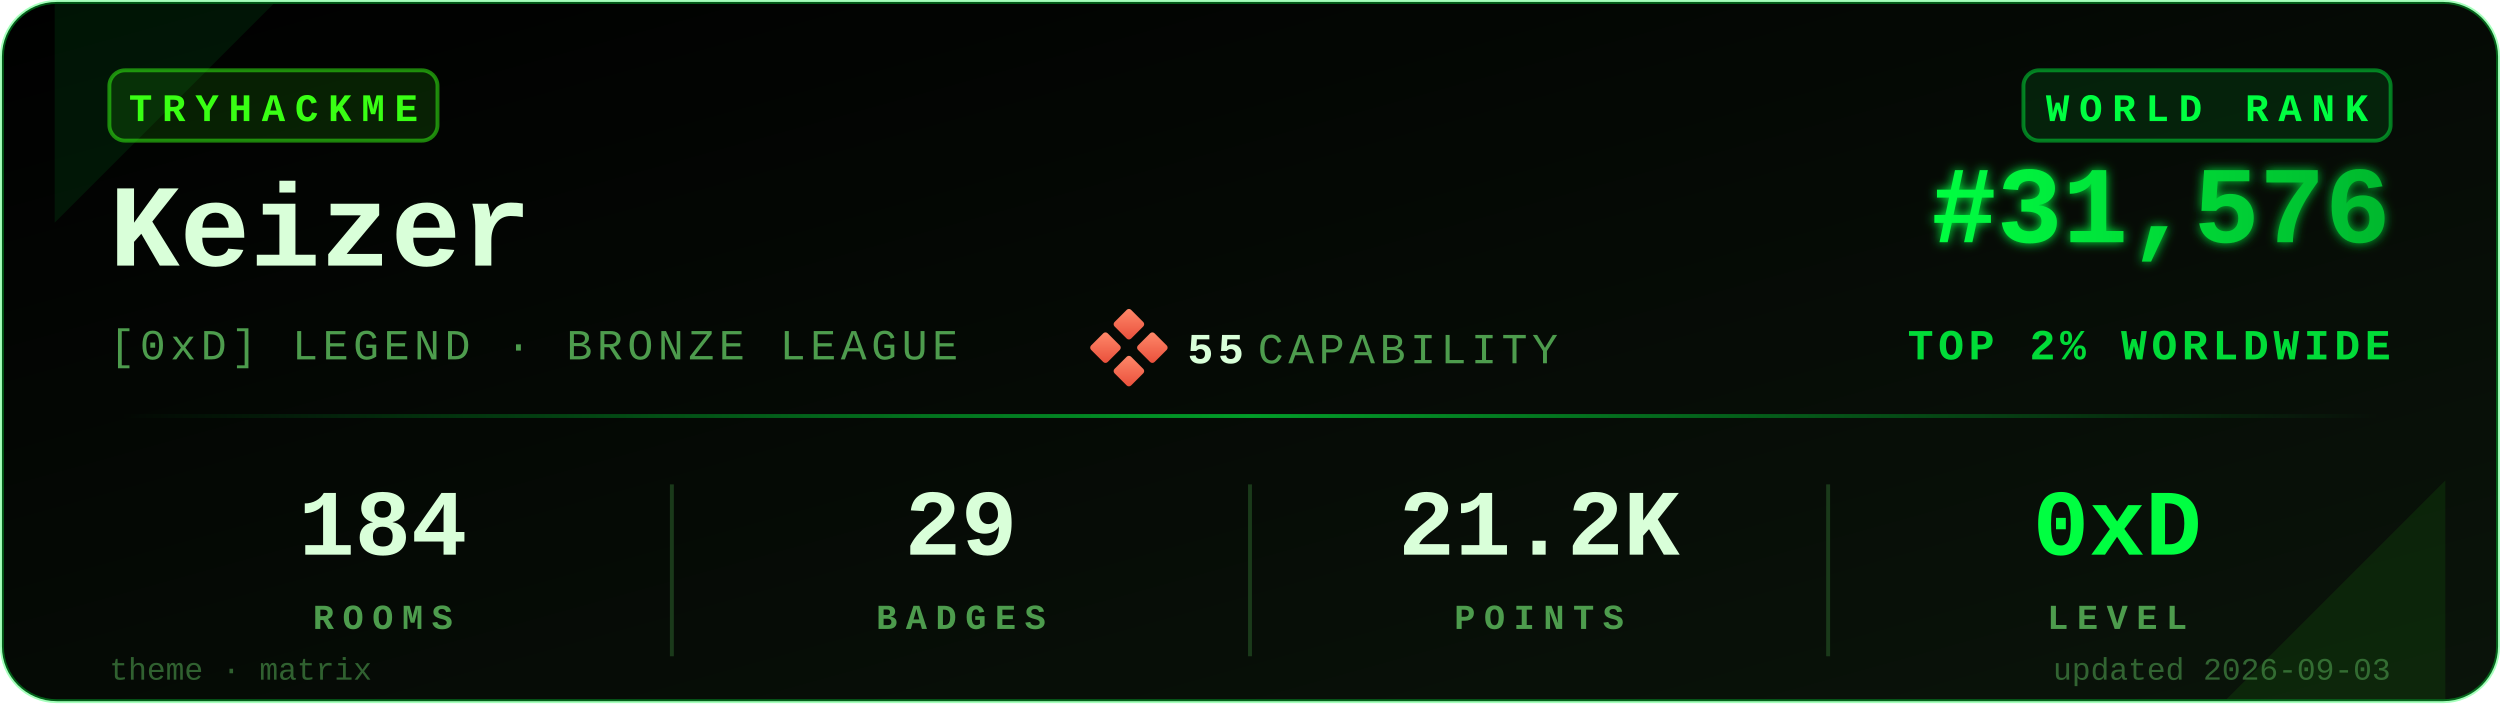
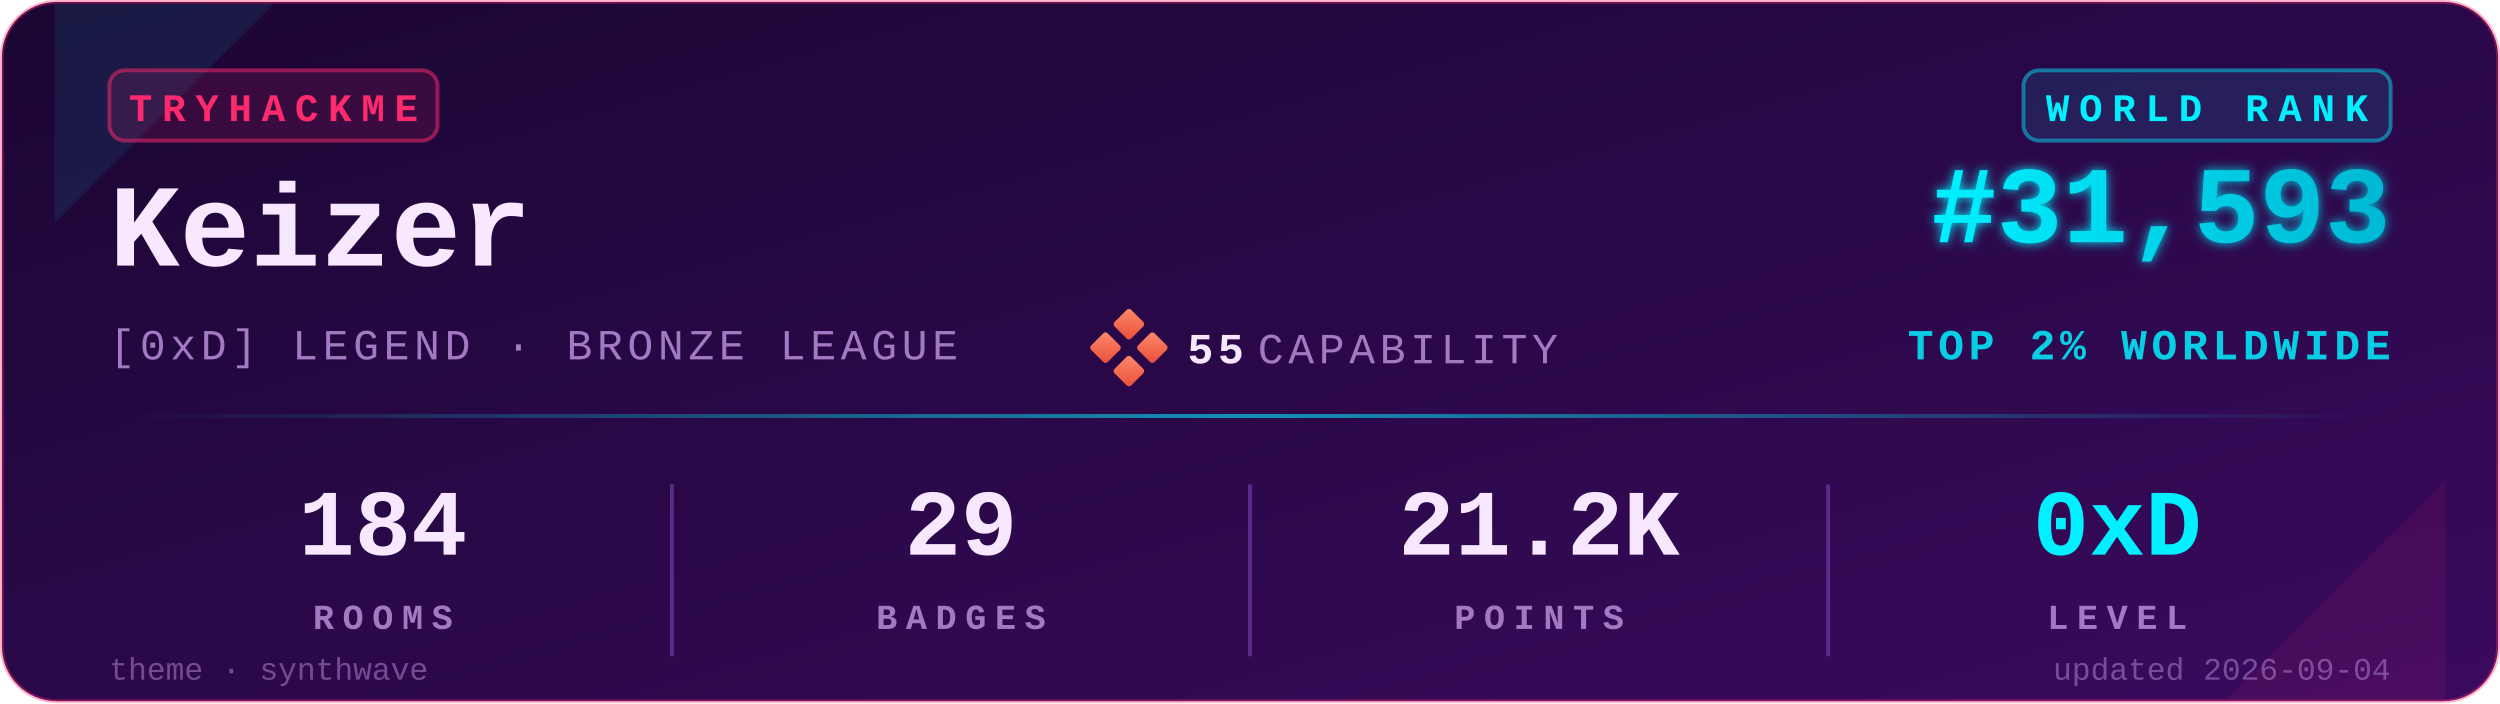
<svg xmlns="http://www.w3.org/2000/svg" viewBox="0 0 640 180" width="640" height="180" role="img" aria-label="TryHackMe stats for Keizer">
  <defs>
    <linearGradient id="bgGrad" x1="0" y1="0" x2="1" y2="1">
-       <stop offset="0%" stop-color="#000000" />
-       <stop offset="100%" stop-color="#0a140a" />
+       <stop offset="0%" stop-color="#1a0633" />
+       <stop offset="100%" stop-color="#3a0a5e" />
    </linearGradient>
    <linearGradient id="rankGrad" x1="0" y1="0" x2="1" y2="0">
-       <stop offset="0%" stop-color="#00FF41" />
-       <stop offset="100%" stop-color="#00B82E" />
+       <stop offset="0%" stop-color="#00F0FF" />
+       <stop offset="100%" stop-color="#00B8D4" />
    </linearGradient>
    <linearGradient id="accentGrad" x1="0" y1="0" x2="1" y2="0">
-       <stop offset="0%" stop-color="#00FF41" stop-opacity="0" />
-       <stop offset="50%" stop-color="#00FF41" stop-opacity="0.6" />
-       <stop offset="100%" stop-color="#00FF41" stop-opacity="0" />
+       <stop offset="0%" stop-color="#00F0FF" stop-opacity="0" />
+       <stop offset="50%" stop-color="#00F0FF" stop-opacity="0.6" />
+       <stop offset="100%" stop-color="#00F0FF" stop-opacity="0" />
    </linearGradient>
    <linearGradient id="capGrad" x1="0" y1="0" x2="1" y2="1">
      <stop offset="0%" stop-color="#ff8a6b" />
      <stop offset="100%" stop-color="#e94e3a" />
    </linearGradient>
    <filter id="glow" x="-20%" y="-20%" width="140%" height="140%">
      <feGaussianBlur stdDeviation="1.4" result="b" />
      <feMerge>
        <feMergeNode in="b" />
        <feMergeNode in="SourceGraphic" />
      </feMerge>
    </filter>
  </defs>
-   <rect x="0.5" y="0.5" width="639" height="179" rx="14" ry="14" fill="url(#bgGrad)" stroke="#00FF41" stroke-opacity="0.35" stroke-width="1" />
-   <path d="M 14,1 L 70,1 L 14,57 Z" fill="#00FF41" opacity="0.08" />
-   <path d="M 626,179 L 570,179 L 626,123 Z" fill="#39FF14" opacity="0.08" />
+   <rect x="0.5" y="0.5" width="639" height="179" rx="14" ry="14" fill="url(#bgGrad)" stroke="#FF2A6D" stroke-opacity="0.35" stroke-width="1" />
+   <path d="M 14,1 L 70,1 L 14,57 Z" fill="#00F0FF" opacity="0.08" />
+   <path d="M 626,179 L 570,179 L 626,123 Z" fill="#FF2A6D" opacity="0.08" />
  <g transform="translate(28,18)">
-     <rect x="0" y="0" width="84" height="18" rx="4" ry="4" fill="#39FF14" fill-opacity="0.12" stroke="#39FF14" stroke-opacity="0.5" />
-     <text x="42" y="13" fill="#39FF14" font-family="ui-monospace,'SF Mono','Menlo','Cascadia Code','Consolas','Liberation Mono',monospace" font-size="10" font-weight="700" letter-spacing="2.5" text-anchor="middle">TRYHACKME</text>
+     <rect x="0" y="0" width="84" height="18" rx="4" ry="4" fill="#FF2A6D" fill-opacity="0.12" stroke="#FF2A6D" stroke-opacity="0.5" />
+     <text x="42" y="13" fill="#FF2A6D" font-family="ui-monospace,'SF Mono','Menlo','Cascadia Code','Consolas','Liberation Mono',monospace" font-size="10" font-weight="700" letter-spacing="2.5" text-anchor="middle">TRYHACKME</text>
  </g>
-   <text x="28" y="68" fill="#D9FFD9" font-family="ui-monospace,'SF Mono','Menlo','Cascadia Code','Consolas','Liberation Mono',monospace" font-size="30" font-weight="700">Keizer</text>
-   <text x="28" y="92" fill="#4D9C4D" font-family="ui-monospace,'SF Mono','Menlo','Cascadia Code','Consolas','Liberation Mono',monospace" font-size="11" font-weight="500" letter-spacing="1.2">[0xD] LEGEND · BRONZE LEAGUE</text>
+   <text x="28" y="68" fill="#F8E8FF" font-family="ui-monospace,'SF Mono','Menlo','Cascadia Code','Consolas','Liberation Mono',monospace" font-size="30" font-weight="700">Keizer</text>
+   <text x="28" y="92" fill="#A479C4" font-family="ui-monospace,'SF Mono','Menlo','Cascadia Code','Consolas','Liberation Mono',monospace" font-size="11" font-weight="500" letter-spacing="1.2">[0xD] LEGEND · BRONZE LEAGUE</text>
  <g transform="translate(280,80)">
    <rect x="6" y="0" width="6" height="6" rx="0.8" fill="url(#capGrad)" transform="rotate(45 9 3)" />
    <rect x="0" y="6" width="6" height="6" rx="0.8" fill="url(#capGrad)" transform="rotate(45 3 9)" />
    <rect x="12" y="6" width="6" height="6" rx="0.8" fill="url(#capGrad)" transform="rotate(45 15 9)" />
    <rect x="6" y="12" width="6" height="6" rx="0.8" fill="url(#capGrad)" transform="rotate(45 9 15)" />
-     <text x="24" y="13" fill="#D9FFD9" font-family="ui-monospace,'SF Mono','Menlo','Cascadia Code','Consolas','Liberation Mono',monospace" font-size="11" font-weight="700" letter-spacing="1.2">55</text>
-     <text x="42" y="13" fill="#4D9C4D" font-family="ui-monospace,'SF Mono','Menlo','Cascadia Code','Consolas','Liberation Mono',monospace" font-size="11" font-weight="500" letter-spacing="1.2">CAPABILITY</text>
+     <text x="24" y="13" fill="#F8E8FF" font-family="ui-monospace,'SF Mono','Menlo','Cascadia Code','Consolas','Liberation Mono',monospace" font-size="11" font-weight="700" letter-spacing="1.2">55</text>
+     <text x="42" y="13" fill="#A479C4" font-family="ui-monospace,'SF Mono','Menlo','Cascadia Code','Consolas','Liberation Mono',monospace" font-size="11" font-weight="500" letter-spacing="1.2">CAPABILITY</text>
  </g>
  <g transform="translate(612,18)">
-     <rect x="-94" y="0" width="94" height="18" rx="4" ry="4" fill="#00FF41" fill-opacity="0.10" stroke="#00FF41" stroke-opacity="0.45" />
-     <text x="-47" y="13" fill="#00FF41" font-family="ui-monospace,'SF Mono','Menlo','Cascadia Code','Consolas','Liberation Mono',monospace" font-size="10" font-weight="700" letter-spacing="2.5" text-anchor="middle">WORLD RANK</text>
+     <rect x="-94" y="0" width="94" height="18" rx="4" ry="4" fill="#00F0FF" fill-opacity="0.10" stroke="#00F0FF" stroke-opacity="0.45" />
+     <text x="-47" y="13" fill="#00F0FF" font-family="ui-monospace,'SF Mono','Menlo','Cascadia Code','Consolas','Liberation Mono',monospace" font-size="10" font-weight="700" letter-spacing="2.5" text-anchor="middle">WORLD RANK</text>
  </g>
-   <text x="612" y="62" fill="url(#rankGrad)" font-family="ui-monospace,'SF Mono','Menlo','Cascadia Code','Consolas','Liberation Mono',monospace" font-size="28" font-weight="700" text-anchor="end" filter="url(#glow)">#31,576</text>
-   <text x="612" y="92" fill="#00FF41" fill-opacity="0.85" font-family="ui-monospace,'SF Mono','Menlo','Cascadia Code','Consolas','Liberation Mono',monospace" font-size="11" font-weight="600" letter-spacing="1.2" text-anchor="end">TOP 2% WORLDWIDE</text>
+   <text x="612" y="62" fill="url(#rankGrad)" font-family="ui-monospace,'SF Mono','Menlo','Cascadia Code','Consolas','Liberation Mono',monospace" font-size="28" font-weight="700" text-anchor="end" filter="url(#glow)">#31,593</text>
+   <text x="612" y="92" fill="#00F0FF" fill-opacity="0.85" font-family="ui-monospace,'SF Mono','Menlo','Cascadia Code','Consolas','Liberation Mono',monospace" font-size="11" font-weight="600" letter-spacing="1.2" text-anchor="end">TOP 2% WORLDWIDE</text>
  <rect x="28" y="106" width="584" height="1" fill="url(#accentGrad)" />
  <g font-family="ui-monospace,'SF Mono','Menlo','Cascadia Code','Consolas','Liberation Mono',monospace" text-anchor="middle">
-     <text x="98" y="142" fill="#D9FFD9" font-size="24" font-weight="700">184</text>
-     <text x="98" y="161" fill="#4D9C4D" font-size="9" font-weight="600" letter-spacing="2.2">ROOMS</text>
-     <text x="246" y="142" fill="#D9FFD9" font-size="24" font-weight="700">29</text>
-     <text x="246" y="161" fill="#4D9C4D" font-size="9" font-weight="600" letter-spacing="2.2">BADGES</text>
-     <text x="394" y="142" fill="#D9FFD9" font-size="24" font-weight="700">21.2K</text>
-     <text x="394" y="161" fill="#4D9C4D" font-size="9" font-weight="600" letter-spacing="2.2">POINTS</text>
-     <text x="542" y="142" fill="#00FF41" font-size="24" font-weight="700">0xD</text>
-     <text x="542" y="161" fill="#4D9C4D" font-size="9" font-weight="600" letter-spacing="2.2">LEVEL</text>
+     <text x="98" y="142" fill="#F8E8FF" font-size="24" font-weight="700">184</text>
+     <text x="98" y="161" fill="#A479C4" font-size="9" font-weight="600" letter-spacing="2.2">ROOMS</text>
+     <text x="246" y="142" fill="#F8E8FF" font-size="24" font-weight="700">29</text>
+     <text x="246" y="161" fill="#A479C4" font-size="9" font-weight="600" letter-spacing="2.2">BADGES</text>
+     <text x="394" y="142" fill="#F8E8FF" font-size="24" font-weight="700">21.2K</text>
+     <text x="394" y="161" fill="#A479C4" font-size="9" font-weight="600" letter-spacing="2.2">POINTS</text>
+     <text x="542" y="142" fill="#00F0FF" font-size="24" font-weight="700">0xD</text>
+     <text x="542" y="161" fill="#A479C4" font-size="9" font-weight="600" letter-spacing="2.2">LEVEL</text>
  </g>
-   <line x1="172" y1="124" x2="172" y2="168" stroke="#1a3a1a" stroke-width="1" />
-   <line x1="320" y1="124" x2="320" y2="168" stroke="#1a3a1a" stroke-width="1" />
-   <line x1="468" y1="124" x2="468" y2="168" stroke="#1a3a1a" stroke-width="1" />
-   <text x="28" y="174" fill="#4D9C4D" fill-opacity="0.6" font-family="ui-monospace,'SF Mono','Menlo','Cascadia Code','Consolas','Liberation Mono',monospace" font-size="8" font-weight="500">theme · matrix</text>
-   <text x="612" y="174" fill="#4D9C4D" fill-opacity="0.6" font-family="ui-monospace,'SF Mono','Menlo','Cascadia Code','Consolas','Liberation Mono',monospace" font-size="8" font-weight="500" text-anchor="end">updated 2026-09-03</text>
+   <line x1="172" y1="124" x2="172" y2="168" stroke="#5C2A8A" stroke-width="1" />
+   <line x1="320" y1="124" x2="320" y2="168" stroke="#5C2A8A" stroke-width="1" />
+   <line x1="468" y1="124" x2="468" y2="168" stroke="#5C2A8A" stroke-width="1" />
+   <text x="28" y="174" fill="#A479C4" fill-opacity="0.6" font-family="ui-monospace,'SF Mono','Menlo','Cascadia Code','Consolas','Liberation Mono',monospace" font-size="8" font-weight="500">theme · synthwave</text>
+   <text x="612" y="174" fill="#A479C4" fill-opacity="0.6" font-family="ui-monospace,'SF Mono','Menlo','Cascadia Code','Consolas','Liberation Mono',monospace" font-size="8" font-weight="500" text-anchor="end">updated 2026-09-04</text>
</svg>
